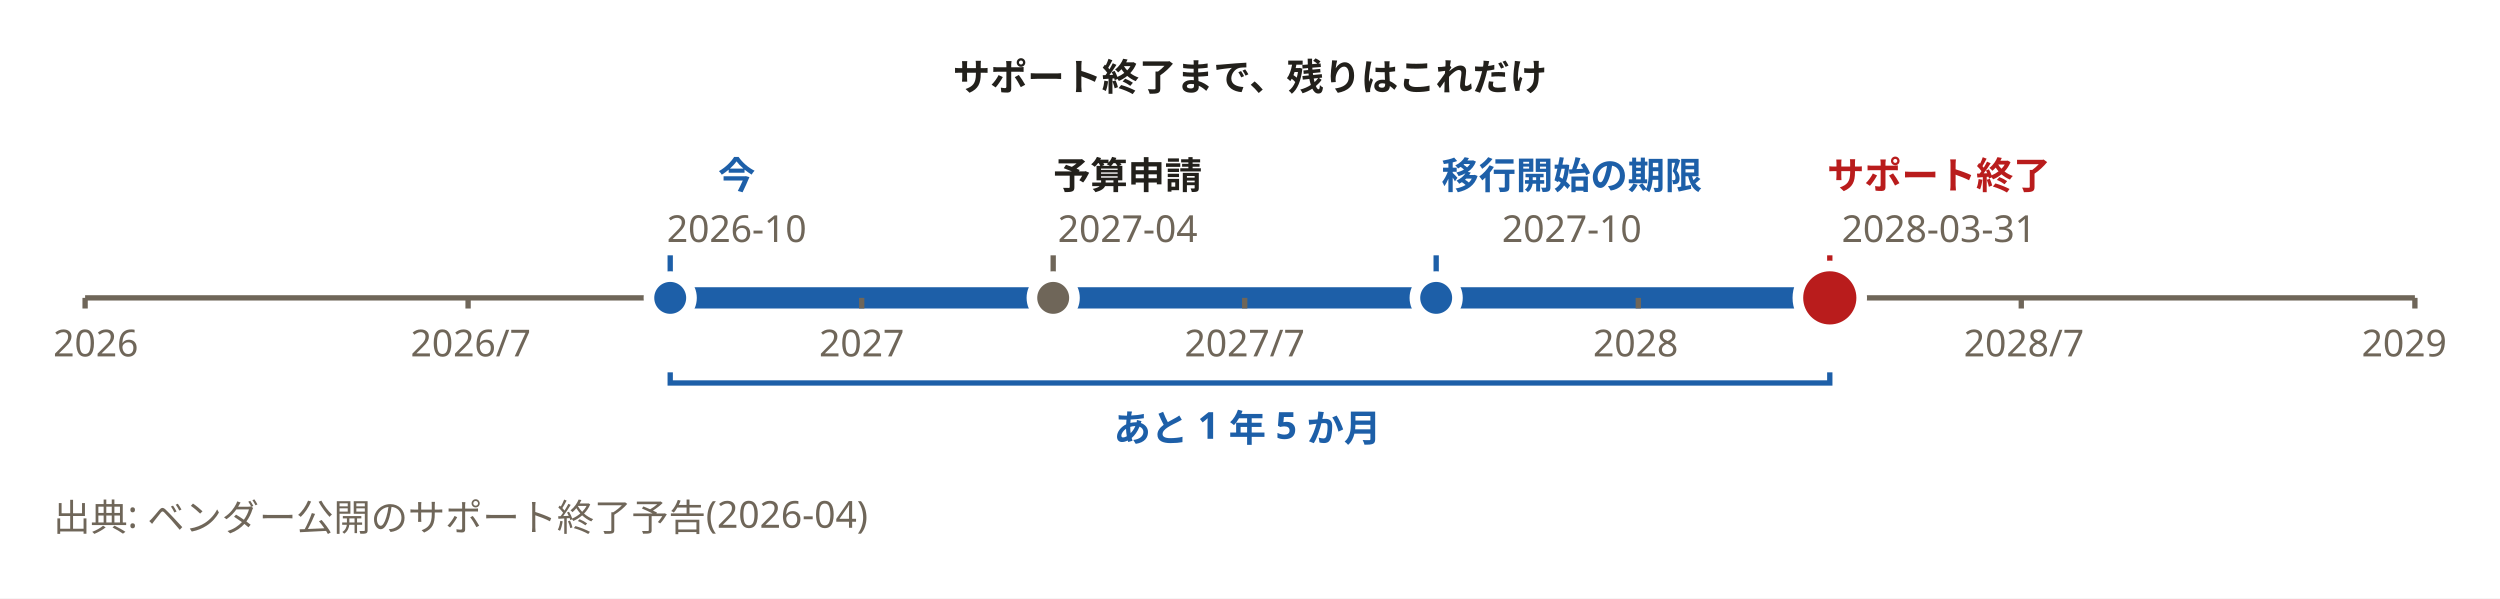
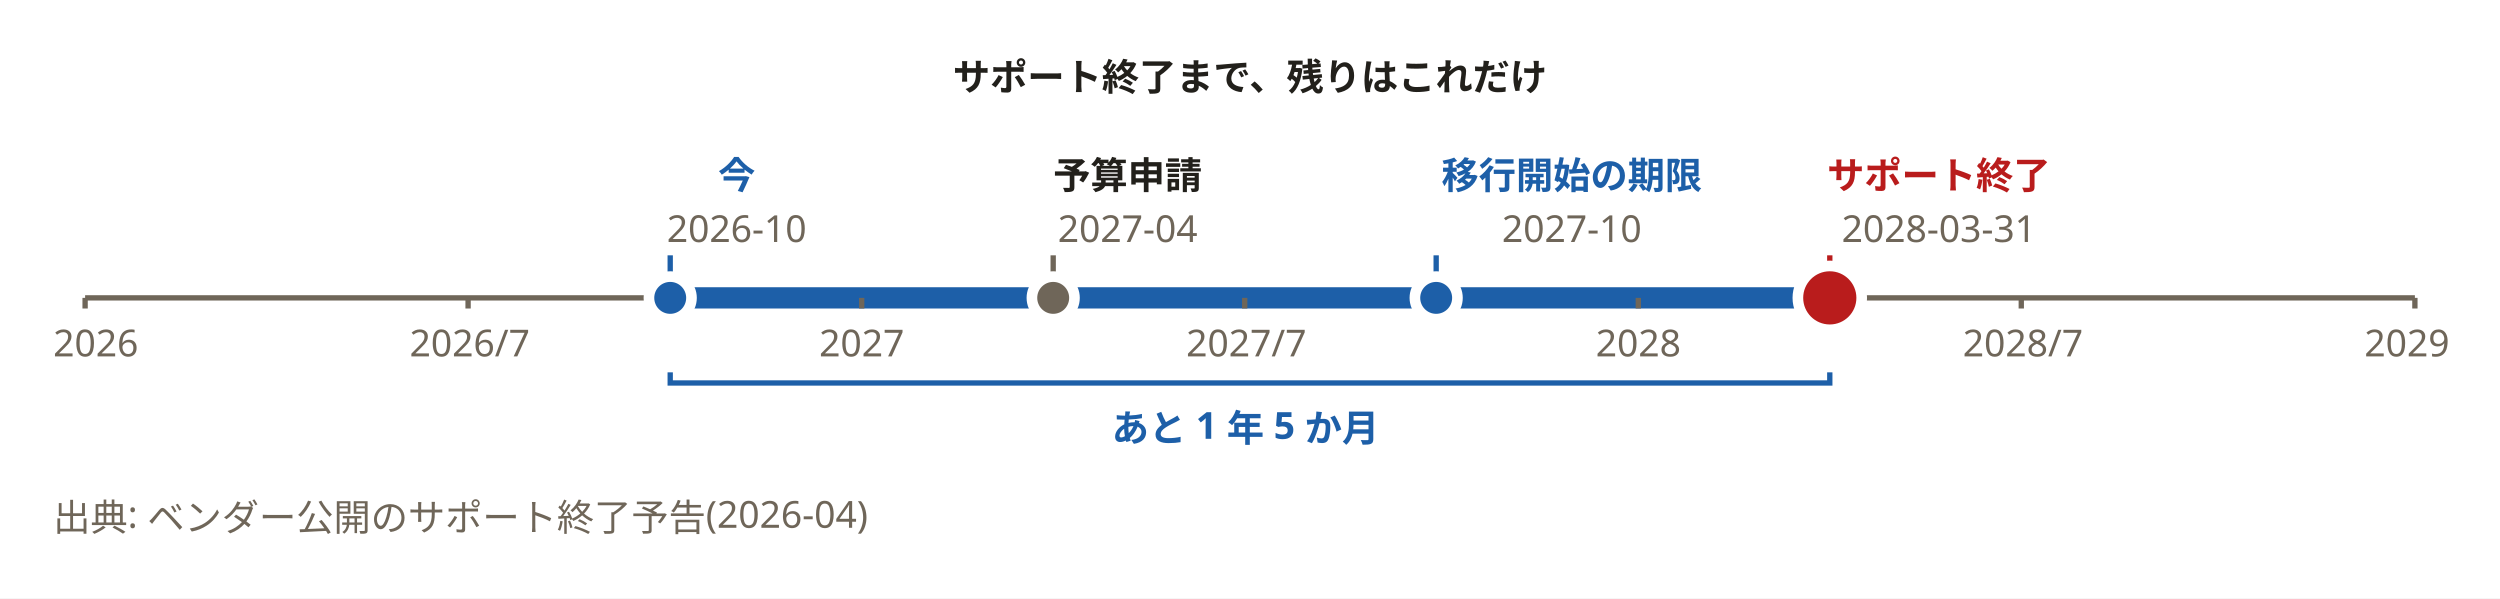
<svg xmlns="http://www.w3.org/2000/svg" width="940" height="225" viewBox="0 0 940 225" role="img" aria-labelledby="svg-title">
  <style>
    text { font-family: 'Hiragino Sans','Hiragino Kaku Gothic ProN','Yu Gothic','YuGothic',Meiryo,'Noto Sans JP',sans-serif; }
    .emoji { font-family: 'Noto Color Emoji','Segoe UI Emoji',sans-serif; }
  </style>
  <rect x="0" y="0" width="940" height="225" fill="#ffffff" />
  <text x="470" y="34" text-anchor="middle" font-size="14" font-weight="700" fill="#22201b">サポート終了まで、残りはこれだけ</text>
  <path d="M32,112 H908" fill="none" stroke="#6f6659" stroke-width="2" />
  <path d="M252,112 H688" fill="none" stroke="#1d5fa8" stroke-width="8" />
  <path d="M32,112 V116" fill="none" stroke="#6f6659" stroke-width="2" />
  <path d="M176,112 V116" fill="none" stroke="#6f6659" stroke-width="2" />
  <path d="M324,112 V116" fill="none" stroke="#6f6659" stroke-width="2" />
  <path d="M468,112 V116" fill="none" stroke="#6f6659" stroke-width="2" />
  <path d="M616,112 V116" fill="none" stroke="#6f6659" stroke-width="2" />
  <path d="M760,112 V116" fill="none" stroke="#6f6659" stroke-width="2" />
  <path d="M908,112 V116" fill="none" stroke="#6f6659" stroke-width="2" />
  <path d="M252,96 V112" fill="none" stroke="#1d5fa8" stroke-width="2" />
  <path d="M688,96 V112" fill="none" stroke="#b91c1c" stroke-width="2" />
  <path d="M396,96 V112" fill="none" stroke="#6f6659" stroke-width="2" />
  <path d="M540,96 V112" fill="none" stroke="#1d5fa8" stroke-width="2" />
  <circle cx="252" cy="112" r="8" fill="#1d5fa8" stroke="#ffffff" stroke-width="4" />
  <circle cx="688" cy="112" r="12" fill="#b91c1c" stroke="#ffffff" stroke-width="4" />
  <circle cx="396" cy="112" r="8" fill="#6f6659" stroke="#ffffff" stroke-width="4" />
  <circle cx="540" cy="112" r="8" fill="#1d5fa8" stroke="#ffffff" stroke-width="4" />
  <path d="M252,140 V144 H688 V140" fill="none" stroke="#1d5fa8" stroke-width="2" />
  <text x="277" y="71" text-anchor="middle" font-size="14" font-weight="700" fill="#1d5fa8">今</text>
  <text x="277" y="91" text-anchor="middle" font-size="14" fill="#6f6659">2026-10</text>
  <text x="729" y="71" text-anchor="middle" font-size="14" font-weight="700" fill="#b91c1c">サポート終了</text>
  <text x="729" y="91" text-anchor="middle" font-size="14" fill="#6f6659">2028-03-31</text>
  <text x="424" y="71" text-anchor="middle" font-size="14" font-weight="700" fill="#22201b">予算申請</text>
  <text x="424" y="91" text-anchor="middle" font-size="14" fill="#6f6659">2027-04</text>
  <text x="591" y="71" text-anchor="middle" font-size="14" font-weight="700" fill="#1d5fa8">移行開始の期限</text>
  <text x="591" y="91" text-anchor="middle" font-size="14" fill="#6f6659">2027-10</text>
  <text x="20" y="134" font-size="14" fill="#6f6659">2026</text>
-   <text x="177" y="134" text-anchor="middle" font-size="14" fill="#6f6659">2026/7</text>
-   <text x="324" y="134" text-anchor="middle" font-size="14" fill="#6f6659">2027</text>
-   <text x="468" y="134" text-anchor="middle" font-size="14" fill="#6f6659">2027/7</text>
-   <text x="615" y="134" text-anchor="middle" font-size="14" fill="#6f6659">2028</text>
-   <text x="761" y="134" text-anchor="middle" font-size="14" fill="#6f6659">2028/7</text>
-   <text x="920" y="134" text-anchor="end" font-size="14" fill="#6f6659">2029</text>
-   <text x="469" y="166" text-anchor="middle" font-size="14" font-weight="700" fill="#1d5fa8">あと 1 年 5 か月</text>
+   <text x="154" y="134" font-size="14" fill="#6f6659">2026/7</text>
+   <text x="308" y="134" font-size="14" fill="#6f6659">2027</text>
+   <text x="446" y="134" font-size="14" fill="#6f6659">2027/7</text>
+   <text x="600" y="134" font-size="14" fill="#6f6659">2028</text>
+   <text x="738" y="134" font-size="14" fill="#6f6659">2028/7</text>
+   <text x="889" y="134" font-size="14" fill="#6f6659">2029</text>
+   <text x="418" y="166" font-size="14" font-weight="700" fill="#1d5fa8">あと 1 年 5 か月</text>
  <text x="20" y="199.6" font-size="14" font-weight="400" fill="#6f6659">出典: ベンダー公開のサポート終了予告(2026-04)</text>
</svg>
